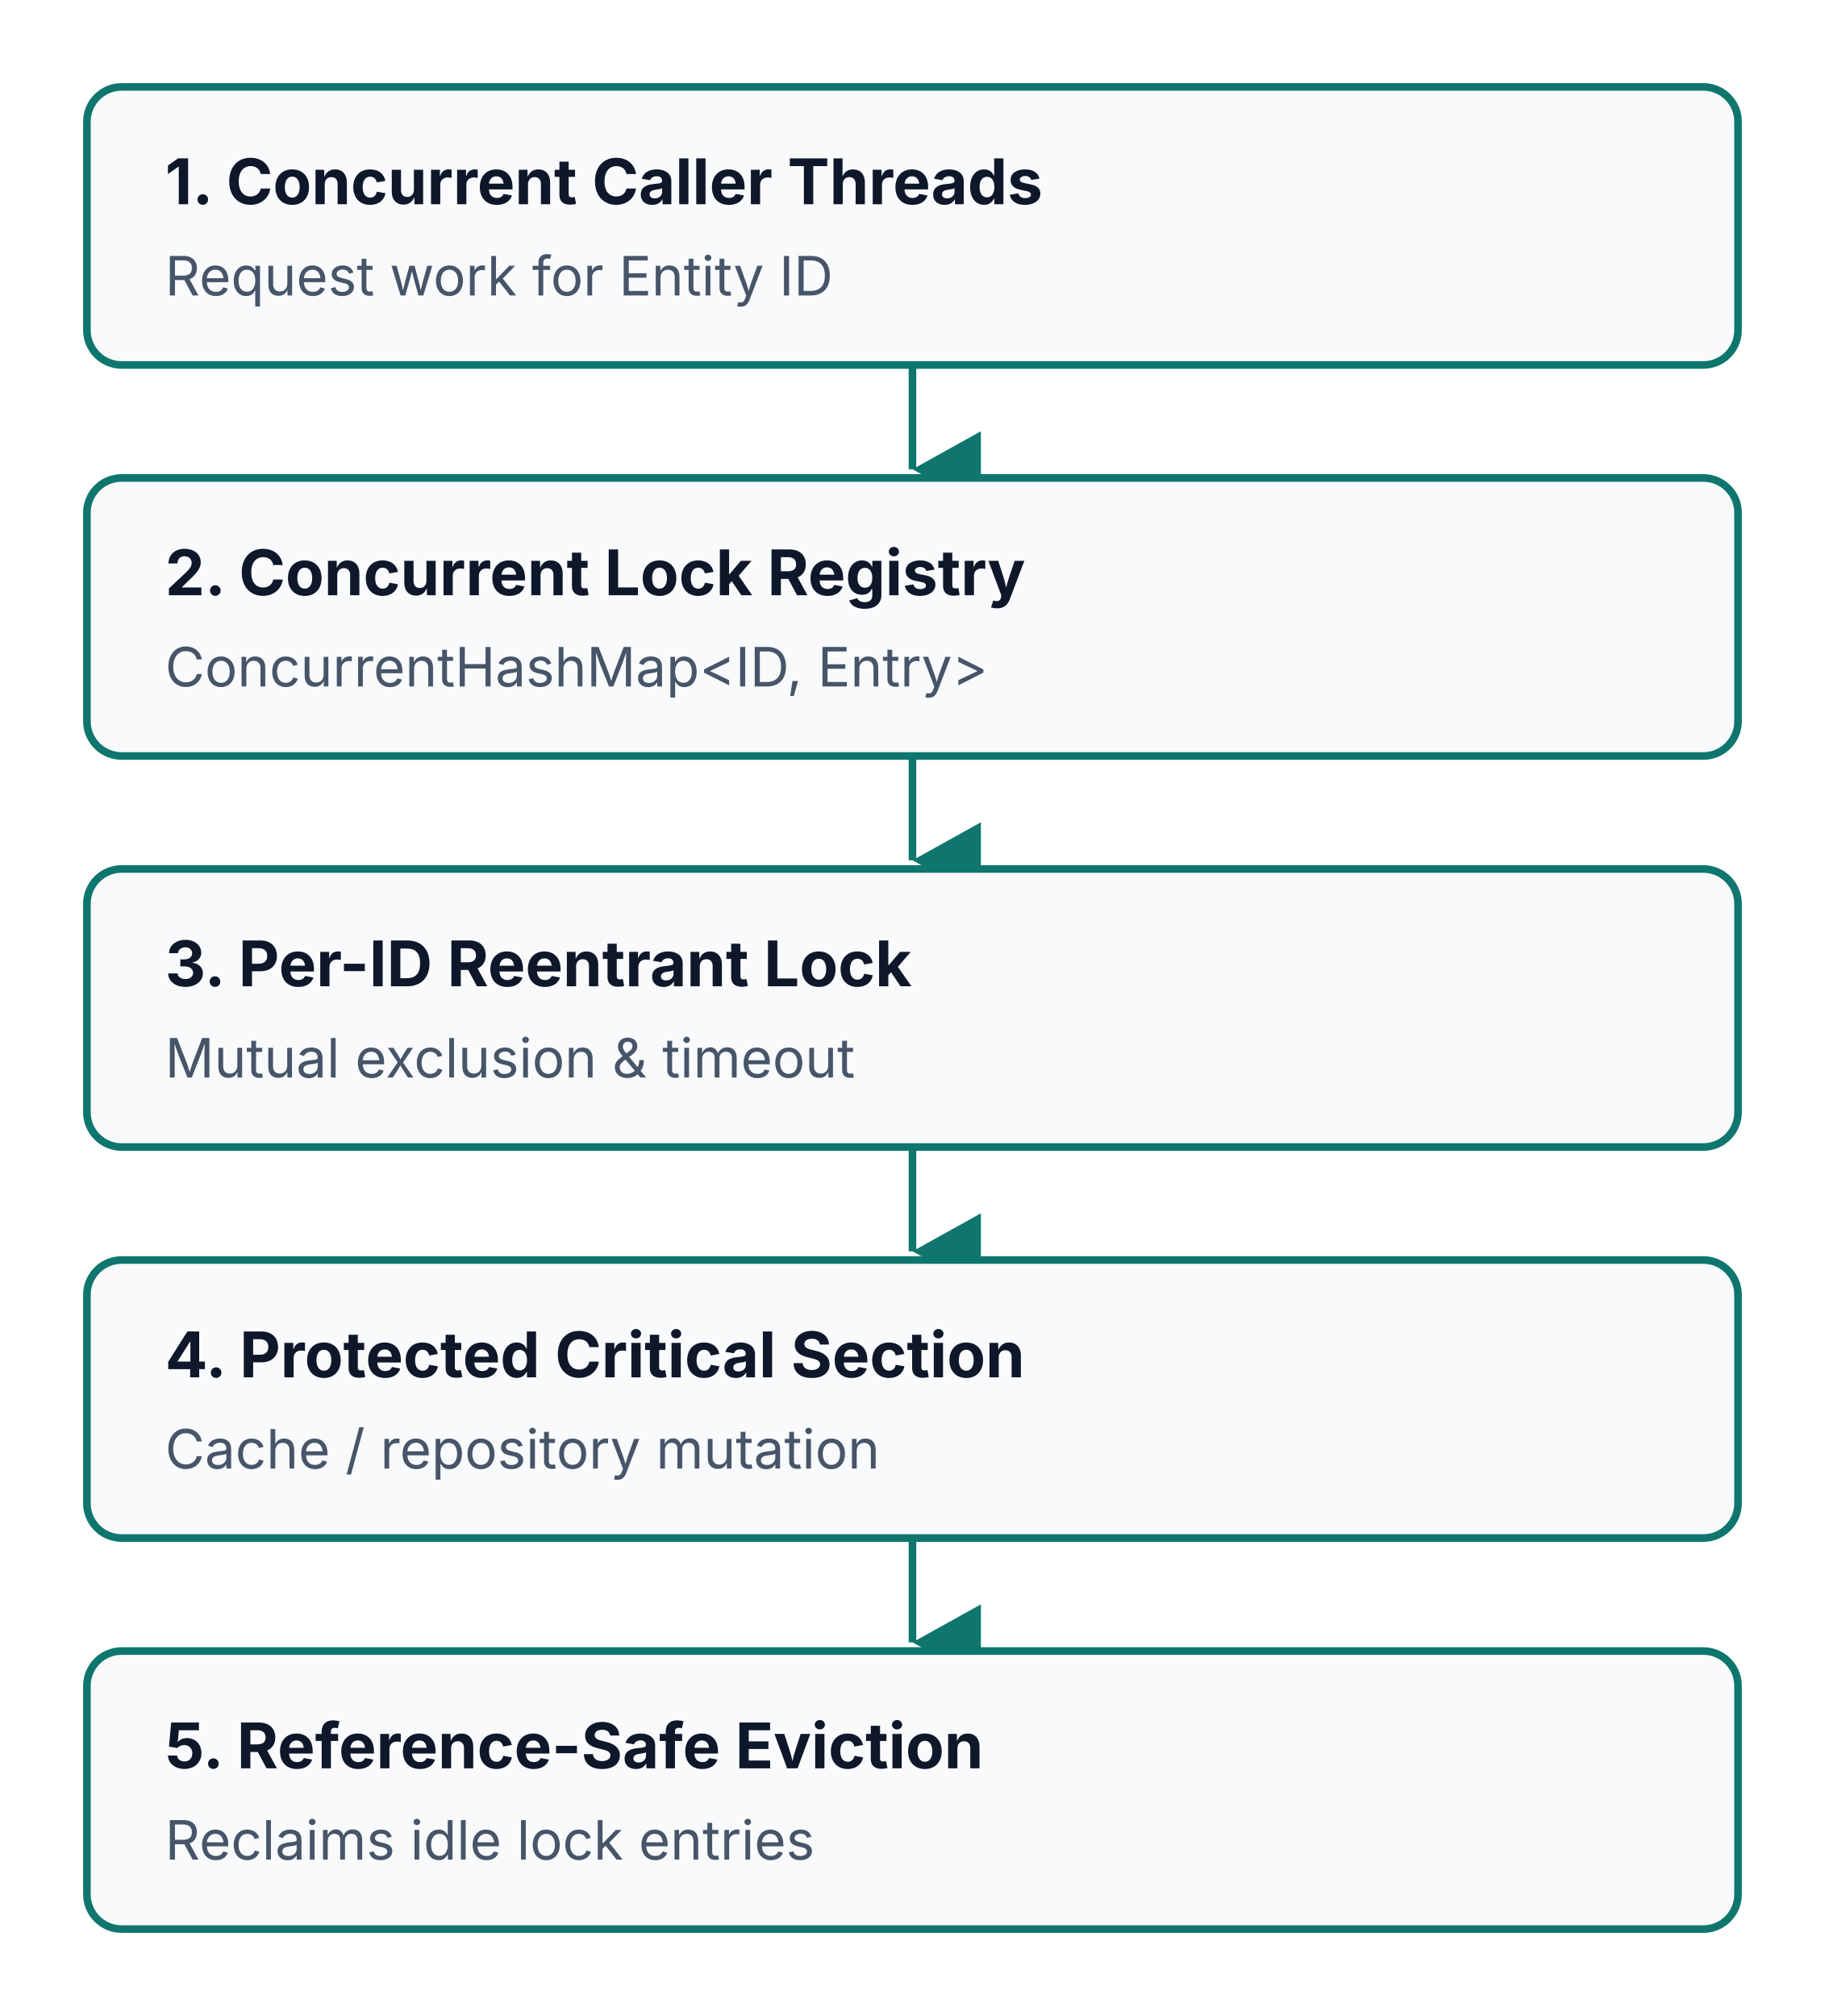
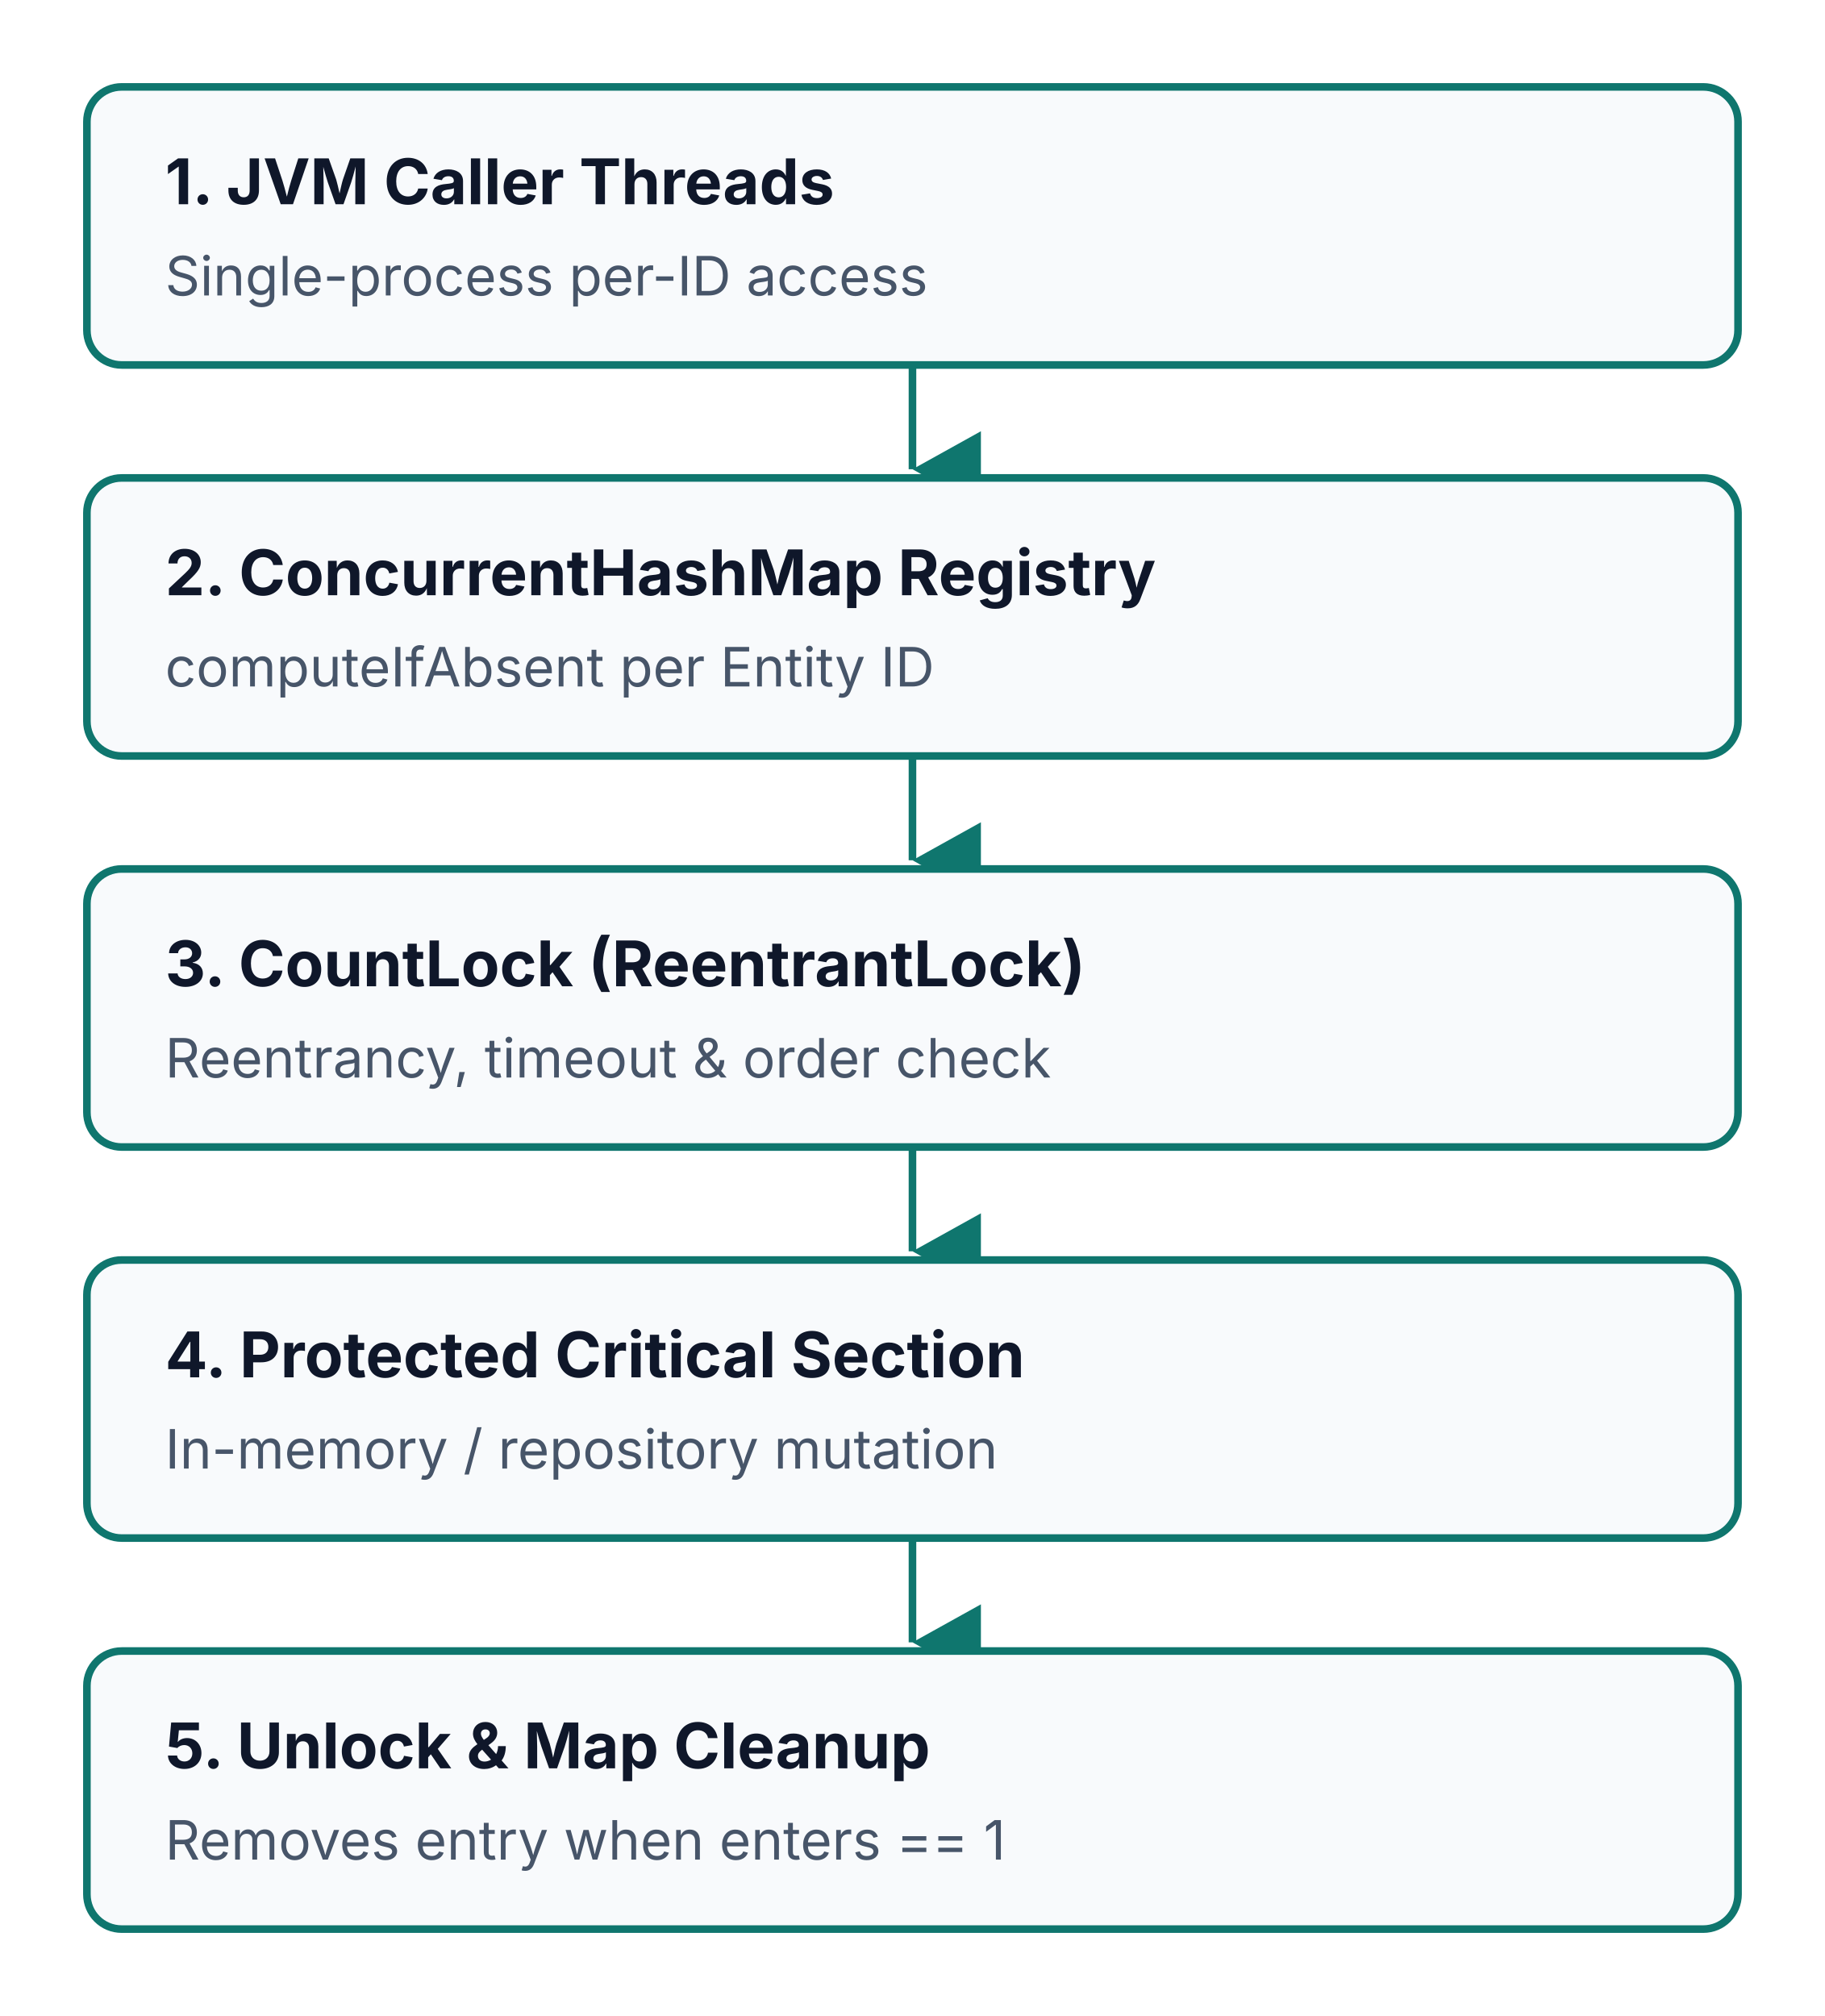
<svg xmlns="http://www.w3.org/2000/svg" viewBox="0 0 420 464" width="420" height="464" role="img">
  <defs>
    <marker id="arrow-entity-concurrency-locking" markerWidth="10" markerHeight="10" refX="5" refY="9" orient="auto">
      <path d="M0,0 L5,9 L10,0" fill="#0f766e" />
    </marker>
  </defs>
  <style>
    .box { fill: #f8fafc; stroke: #0f766e; stroke-width: 1.75; }
    .title { fill: #0f172a; font: 700 14.5px Inter, system-ui, -apple-system, sans-serif; }
    .detail { fill: #475569; font: 400 12.5px Inter, system-ui, -apple-system, sans-serif; }
    .link { stroke: #0f766e; stroke-width: 1.75; marker-end: url(#arrow-entity-concurrency-locking); }
  </style>
  <rect class="box" x="20" y="20" width="380" height="64" rx="8" />
-   <text class="title" x="38" y="47">1. Concurrent Caller Threads</text>
-   <text class="detail" x="38" y="68">Request work for Entity ID</text>
+   <text class="title" x="38" y="47">1. JVM Caller Threads</text>
+   <text class="detail" x="38" y="68">Single-process per-ID access</text>
  <line class="link" x1="210" y1="84" x2="210" y2="108" />
  <rect class="box" x="20" y="110" width="380" height="64" rx="8" />
-   <text class="title" x="38" y="137">2. Concurrent Lock Registry</text>
-   <text class="detail" x="38" y="158">ConcurrentHashMap&lt;ID, Entry&gt;</text>
+   <text class="title" x="38" y="137">2. ConcurrentHashMap Registry</text>
+   <text class="detail" x="38" y="158">computeIfAbsent per Entity ID</text>
  <line class="link" x1="210" y1="174" x2="210" y2="198" />
  <rect class="box" x="20" y="200" width="380" height="64" rx="8" />
-   <text class="title" x="38" y="227">3. Per-ID Reentrant Lock</text>
-   <text class="detail" x="38" y="248">Mutual exclusion &amp; timeout</text>
+   <text class="title" x="38" y="227">3. CountLock (ReentrantLock)</text>
+   <text class="detail" x="38" y="248">Reentrancy, timeout &amp; order check</text>
  <line class="link" x1="210" y1="264" x2="210" y2="288" />
  <rect class="box" x="20" y="290" width="380" height="64" rx="8" />
  <text class="title" x="38" y="317">4. Protected Critical Section</text>
-   <text class="detail" x="38" y="338">Cache / repository mutation</text>
+   <text class="detail" x="38" y="338">In-memory / repository mutation</text>
  <line class="link" x1="210" y1="354" x2="210" y2="378" />
  <rect class="box" x="20" y="380" width="380" height="64" rx="8" />
-   <text class="title" x="38" y="407">5. Reference-Safe Eviction</text>
-   <text class="detail" x="38" y="428">Reclaims idle lock entries</text>
+   <text class="title" x="38" y="407">5. Unlock &amp; Map Cleanup</text>
+   <text class="detail" x="38" y="428">Removes entry when enters == 1</text>
</svg>
